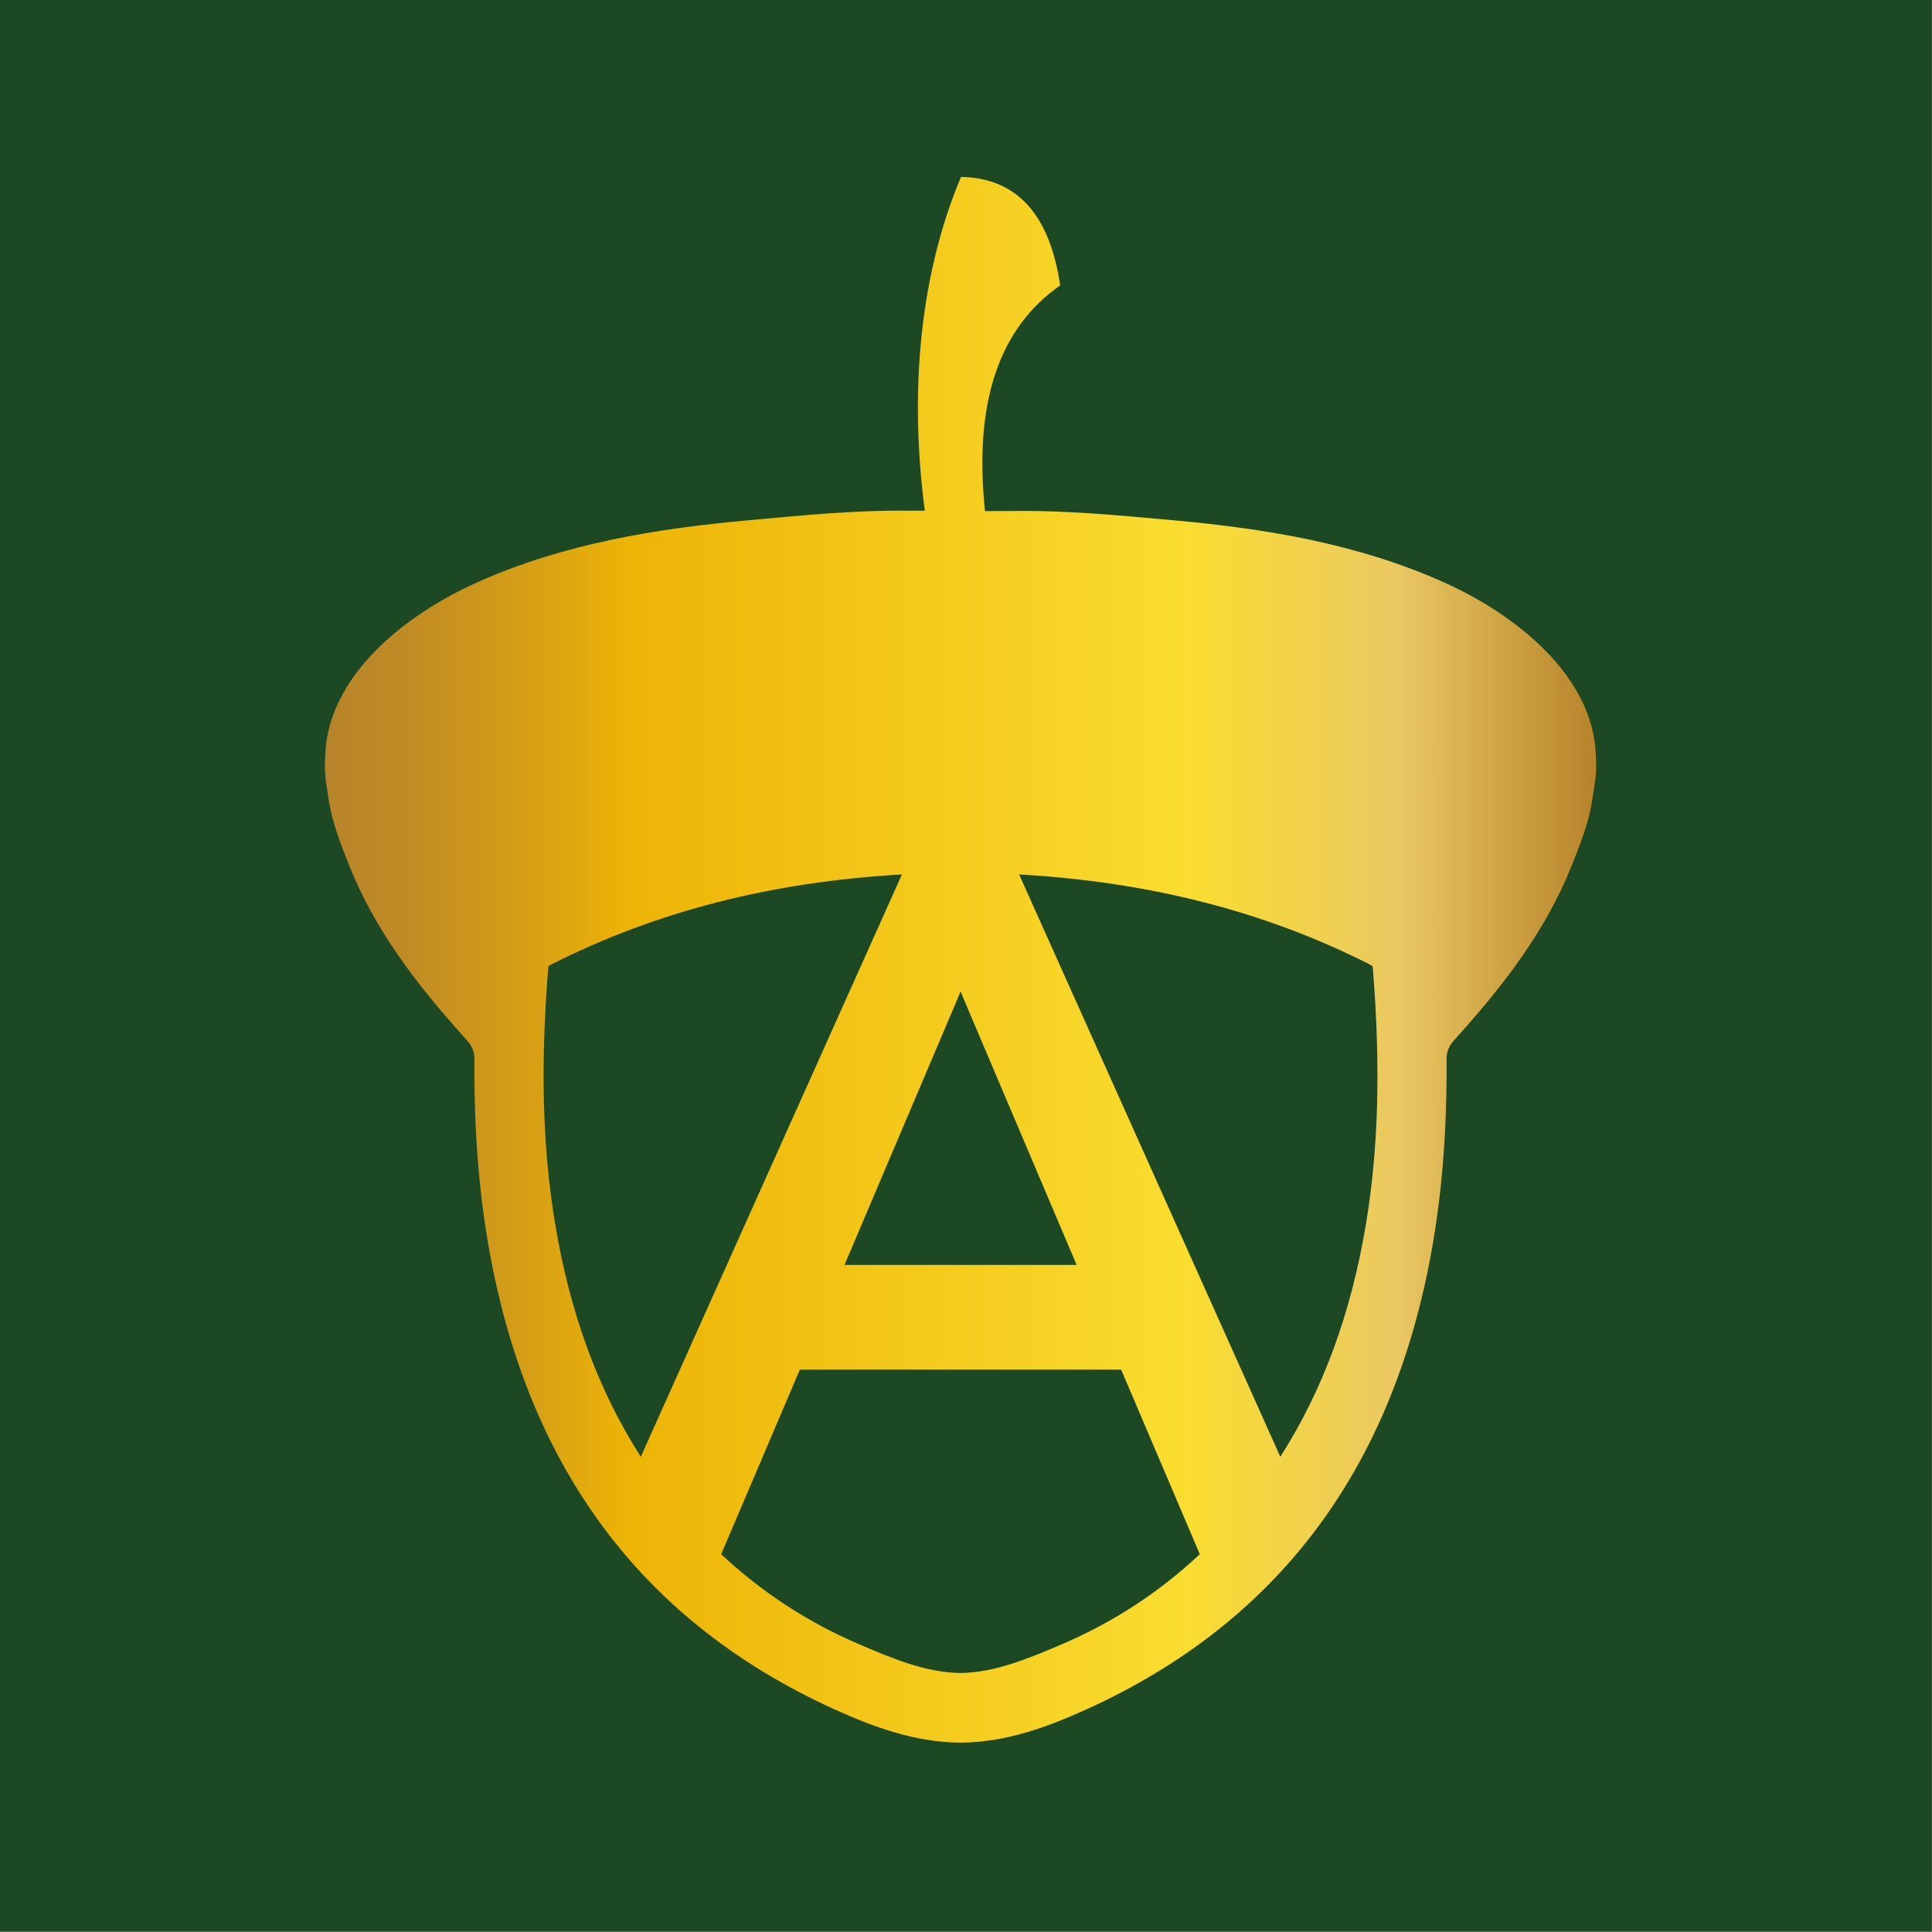
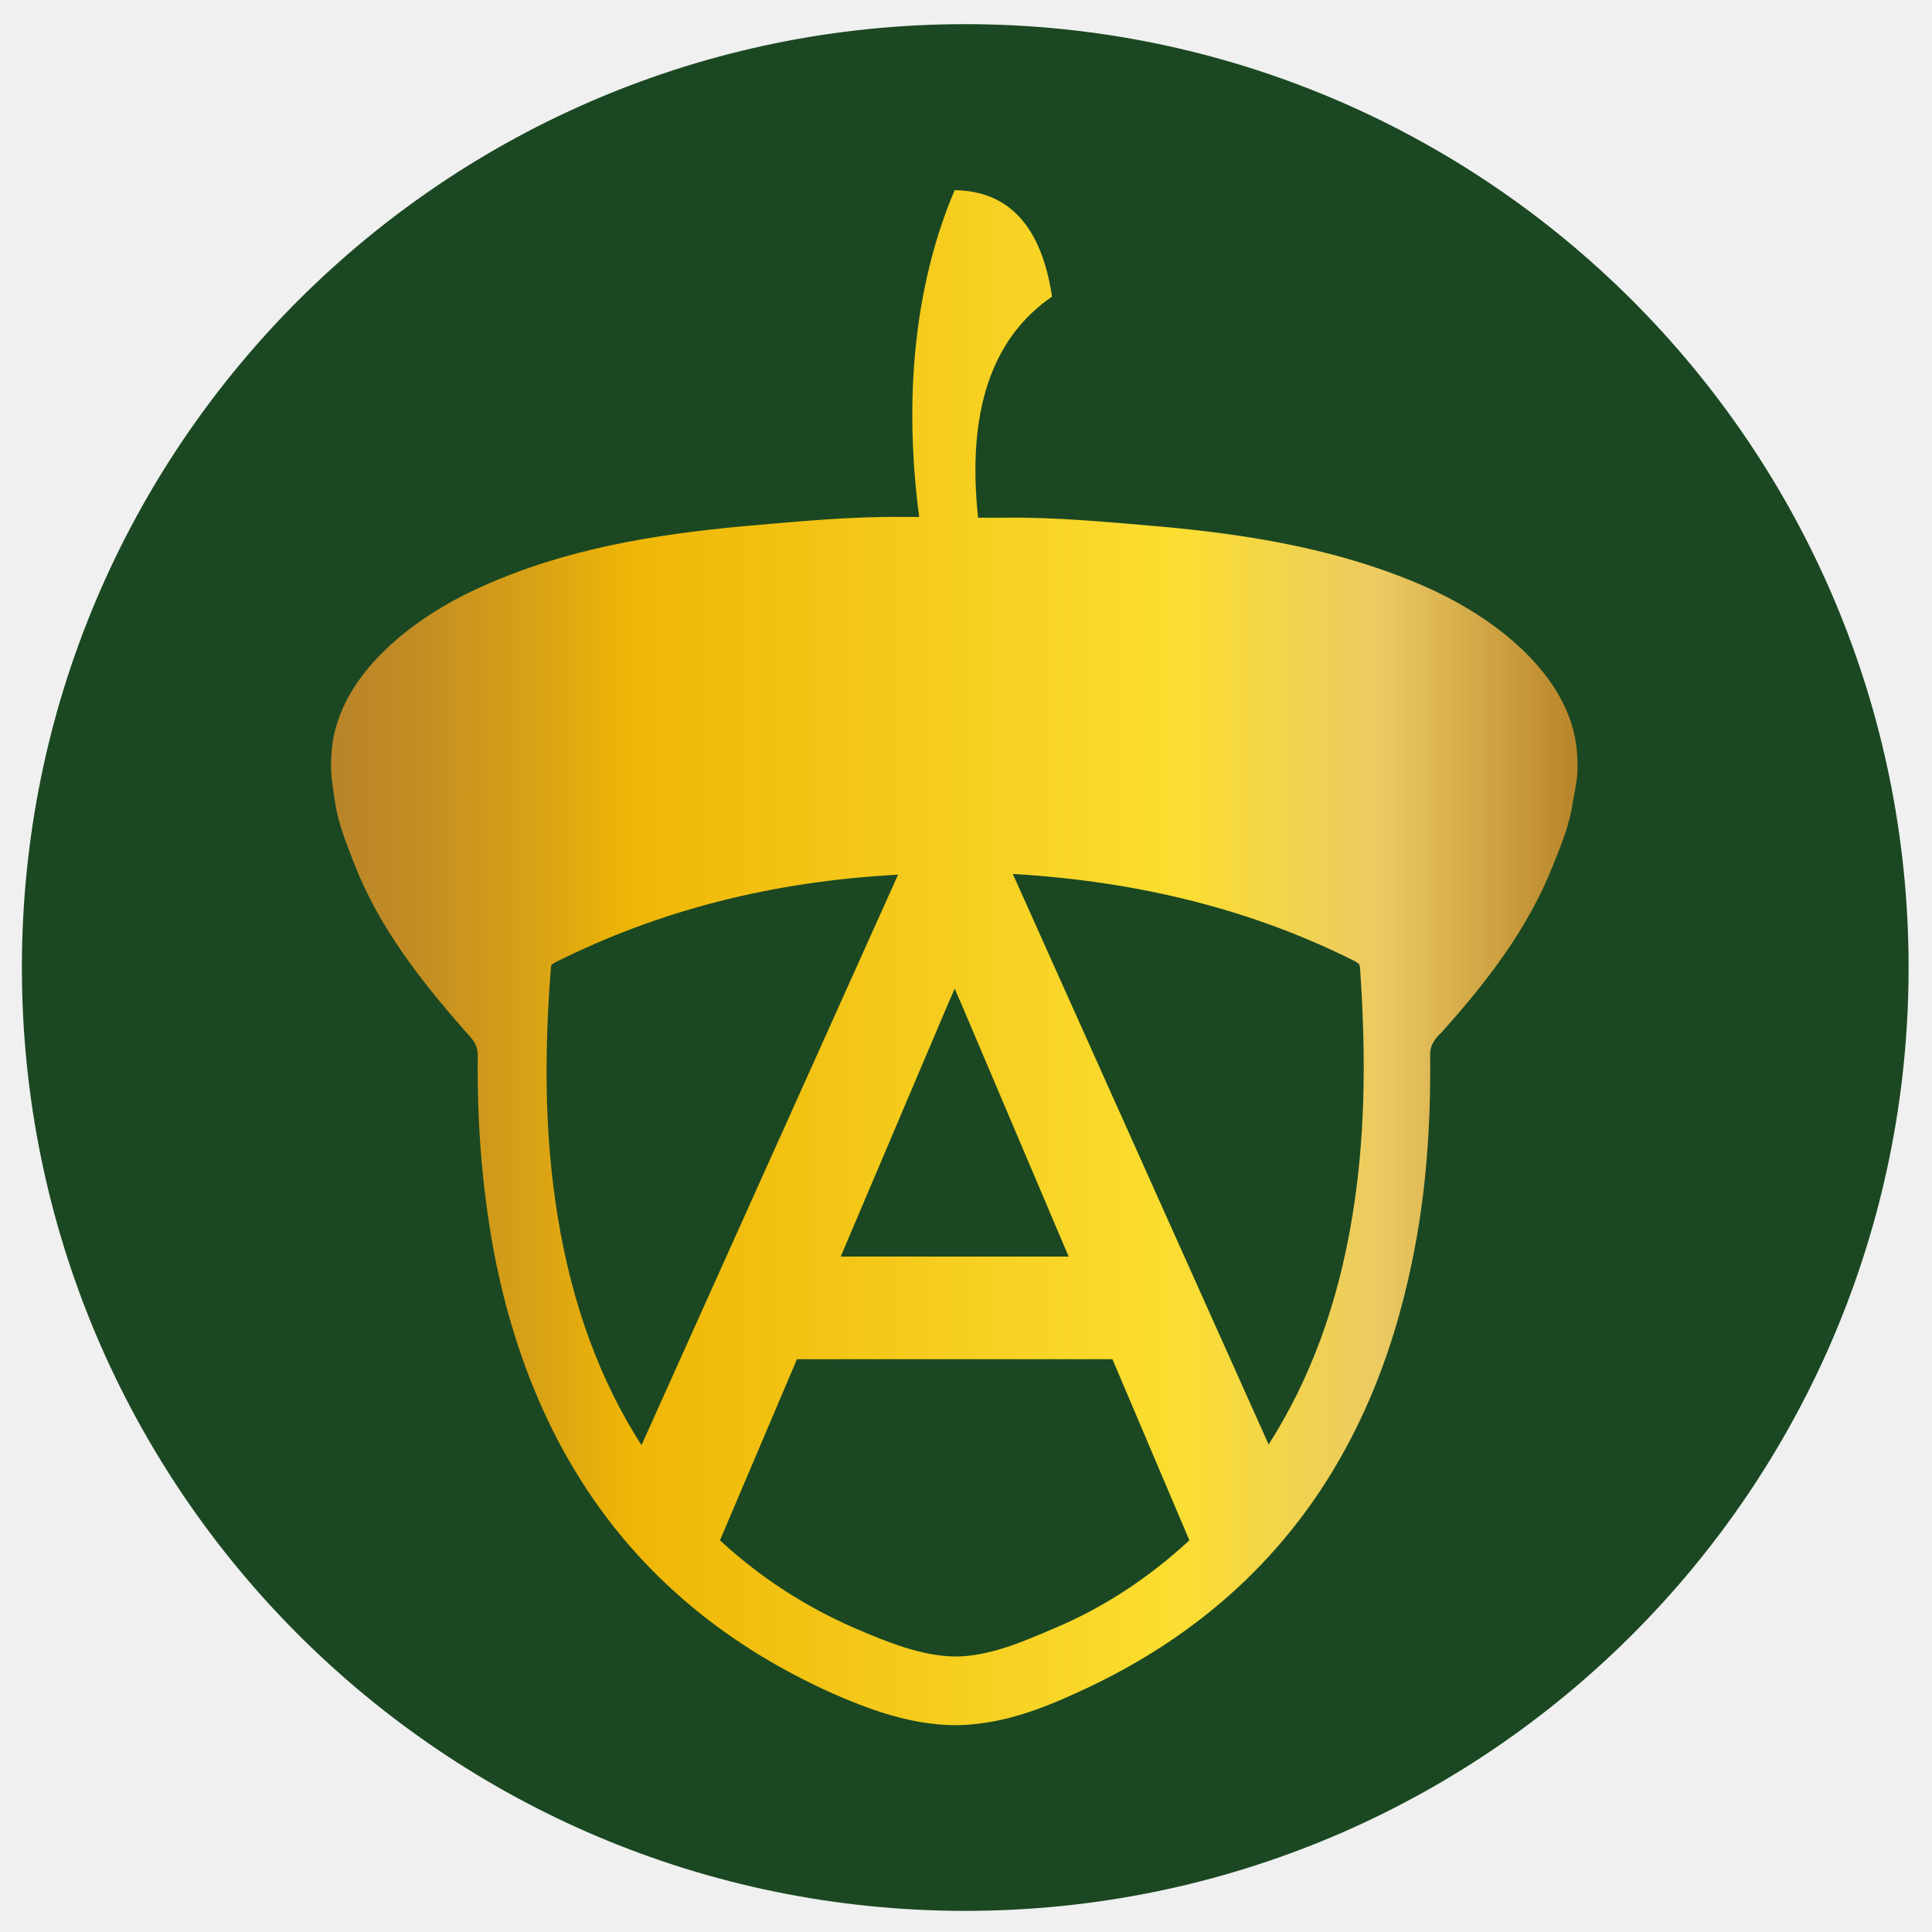
- <svg xmlns="http://www.w3.org/2000/svg" width="256" height="256" viewBox="0 0 256 256" fill="none">
-   <g clip-path="url(#clip0_10_23)">
-     <path d="M255.99 -0.03H-0.01V255.97H255.99V-0.03Z" fill="#1C4823" />
-     <path d="M211.45 100C211.09 89.73 201.18 81.53 191.08 77.05C179.79 72.04 167.73 70.05 155.51 68.94C148.34 68.29 141.18 67.6 133.97 67.71C133.66 67.71 132.28 67.72 130.52 67.72C129.01 53.39 132.35 43.48 140.48 37.82C139.09 28.37 134.71 23.58 127.34 23.44C121.98 36.13 120.42 51.54 122.54 67.66C121.52 67.66 120.79 67.67 120.57 67.67C113.36 67.57 106.19 68.3 99.03 68.95C86.81 70.06 74.75 72.05 63.46 77.06C53.38 81.52 43.46 89.73 43.1 100C42.96 102.29 43.07 102.94 43.59 106.19C44.05 109.09 45.15 111.85 46.25 114.63C49.67 123.24 55.18 130.39 61.27 137.17C62.11 138.11 62.87 138.83 62.86 140.33C62.8 149.73 63.44 159.04 65.34 168.31C70.83 195.17 85.32 214.99 110.45 226.44C115.91 228.93 121.37 230.87 127.26 230.91H127.27H127.28C133.17 230.87 138.64 228.93 144.09 226.44C169.22 214.99 183.71 195.17 189.2 168.31C191.1 159.05 191.74 149.73 191.68 140.33C191.67 138.83 192.43 138.1 193.27 137.17C199.36 130.38 204.87 123.23 208.29 114.63C209.39 111.86 210.49 109.09 210.95 106.19C211.48 102.94 211.58 102.29 211.45 100ZM126.29 133.73L127.28 131.37L128.27 133.73L142.66 167.61H127.29H127.27H111.9L126.29 133.73ZM84.91 193.03C79.28 184.23 75.52 174.05 73.55 162.1C71.89 152.1 71.6 141.4 72.63 128.44C72.65 128.19 72.68 128.05 72.7 128C72.72 128 72.87 127.89 73.18 127.73C87.02 120.75 102.24 116.85 119.51 115.87L84.91 193.03ZM140.66 217.89C136.34 219.73 131.87 221.62 127.27 221.68C122.67 221.63 118.2 219.74 113.88 217.89C107.06 214.98 100.93 210.97 95.56 205.94L105.98 181.49H127.26H127.28H148.56L158.98 205.94C153.62 210.97 147.49 214.98 140.66 217.89ZM181.01 162.1C179.03 174.04 175.28 184.22 169.65 193.03L135.04 115.87C152.31 116.85 167.54 120.75 181.37 127.73C181.69 127.89 181.83 128 181.85 128C181.87 128.06 181.9 128.19 181.92 128.44C182.95 141.4 182.66 152.1 181.01 162.1Z" fill="url(#paint0_linear_10_23)" />
+ <svg xmlns="http://www.w3.org/2000/svg" version="1.1" id="Ebene_1" x="0px" y="0px" viewBox="0 0 256 256" style="enable-background:new 0 0 256 256;" xml:space="preserve">
+   <style type="text/css">
+ 	.st0{fill:#1B4822;}
+ 	.st1{fill:url(#SVGID_1_);}
+ </style>
+   <g>
+     <circle class="st0" cx="127.9" cy="128.2" r="125" />
+     <linearGradient id="SVGID_1_" gradientUnits="userSpaceOnUse" x1="43.943" y1="131.542" x2="209.063" y2="131.542" gradientTransform="matrix(1 0 0 -1 0 258.45)">
+       <stop offset="0" style="stop-color:#B9842A" />
+       <stop offset="6.320000e-02" style="stop-color:#C28C24" />
+       <stop offset="0.164" style="stop-color:#D9A215" />
+       <stop offset="0.24" style="stop-color:#EFB606" />
+       <stop offset="0.678" style="stop-color:#FBDE31" />
+       <stop offset="0.843" style="stop-color:#EBCA63" />
+       <stop offset="1" style="stop-color:#B9842A" />
+     </linearGradient>
+     <path class="st1" d="M209,100.3c-0.4-10.1-10.1-18.1-20-22.5c-11.1-4.9-22.9-6.9-34.9-8c-7-0.6-14.1-1.3-21.1-1.2   c-0.3,0-1.7,0-3.4,0c-1.5-14.1,1.8-23.8,9.8-29.3c-1.4-9.3-5.7-14-12.9-14.1c-5.3,12.4-6.8,27.5-4.7,43.3c-1,0-1.7,0-1.9,0   c-7.1-0.1-14.1,0.6-21.1,1.2c-12,1.1-23.8,3-34.9,8c-9.9,4.4-19.6,12.4-20,22.5c-0.1,2.2,0,2.9,0.5,6.1c0.4,2.8,1.5,5.5,2.6,8.3   c3.3,8.4,8.8,15.4,14.7,22.1c0.8,0.9,1.6,1.6,1.6,3.1c-0.1,9.2,0.6,18.3,2.4,27.4c5.4,26.3,19.6,45.8,44.2,57   c5.4,2.4,10.7,4.3,16.5,4.4l0,0c0,0,0,0,0,0c0,0,0,0,0,0l0,0c5.8,0,11.1-1.9,16.5-4.4c24.6-11.2,38.8-30.7,44.2-57   c1.9-9.1,2.5-18.2,2.4-27.4c0-1.5,0.7-2.2,1.6-3.1c6-6.7,11.4-13.7,14.7-22.1c1.1-2.7,2.2-5.4,2.6-8.3   C209,103.2,209.1,102.5,209,100.3z M125.5,133.3l1-2.3l1,2.3l14.1,33.2h-15.1h0h-15.1L125.5,133.3z M85,191.5   c-5.5-8.6-9.2-18.6-11.1-30.3c-1.6-9.8-1.9-20.3-0.9-33c0-0.2,0.1-0.4,0.1-0.4c0,0,0.2-0.1,0.5-0.3c13.6-6.8,28.5-10.7,45.4-11.6   L85,191.5z M139.6,215.8c-4.2,1.8-8.6,3.7-13.1,3.7c-4.5-0.1-8.9-1.9-13.1-3.7c-6.7-2.9-12.7-6.8-18-11.7l10.2-24h20.9h0h20.9   l10.2,24C152.3,209,146.3,213,139.6,215.8z M179.2,161.1c-1.9,11.7-5.6,21.7-11.1,30.3l-33.9-75.6c16.9,1,31.9,4.8,45.4,11.6   c0.3,0.2,0.4,0.3,0.5,0.3c0,0.1,0,0.2,0.1,0.4C181.1,140.9,180.8,151.3,179.2,161.1z" />
  </g>
-   <defs>
-     <linearGradient id="paint0_linear_10_23" x1="43.049" y1="127.164" x2="211.503" y2="127.164" gradientUnits="userSpaceOnUse">
-       <stop stop-color="#B7832A" />
-       <stop offset="0.063" stop-color="#C08B24" />
-       <stop offset="0.164" stop-color="#D7A015" />
-       <stop offset="0.24" stop-color="#EDB406" />
-       <stop offset="0.678" stop-color="#FADD30" />
-       <stop offset="0.843" stop-color="#EAC862" />
-       <stop offset="1" stop-color="#B7832A" />
-     </linearGradient>
-     <clipPath id="clip0_10_23">
-       <rect width="256" height="256" fill="white" />
-     </clipPath>
-   </defs>
</svg>
